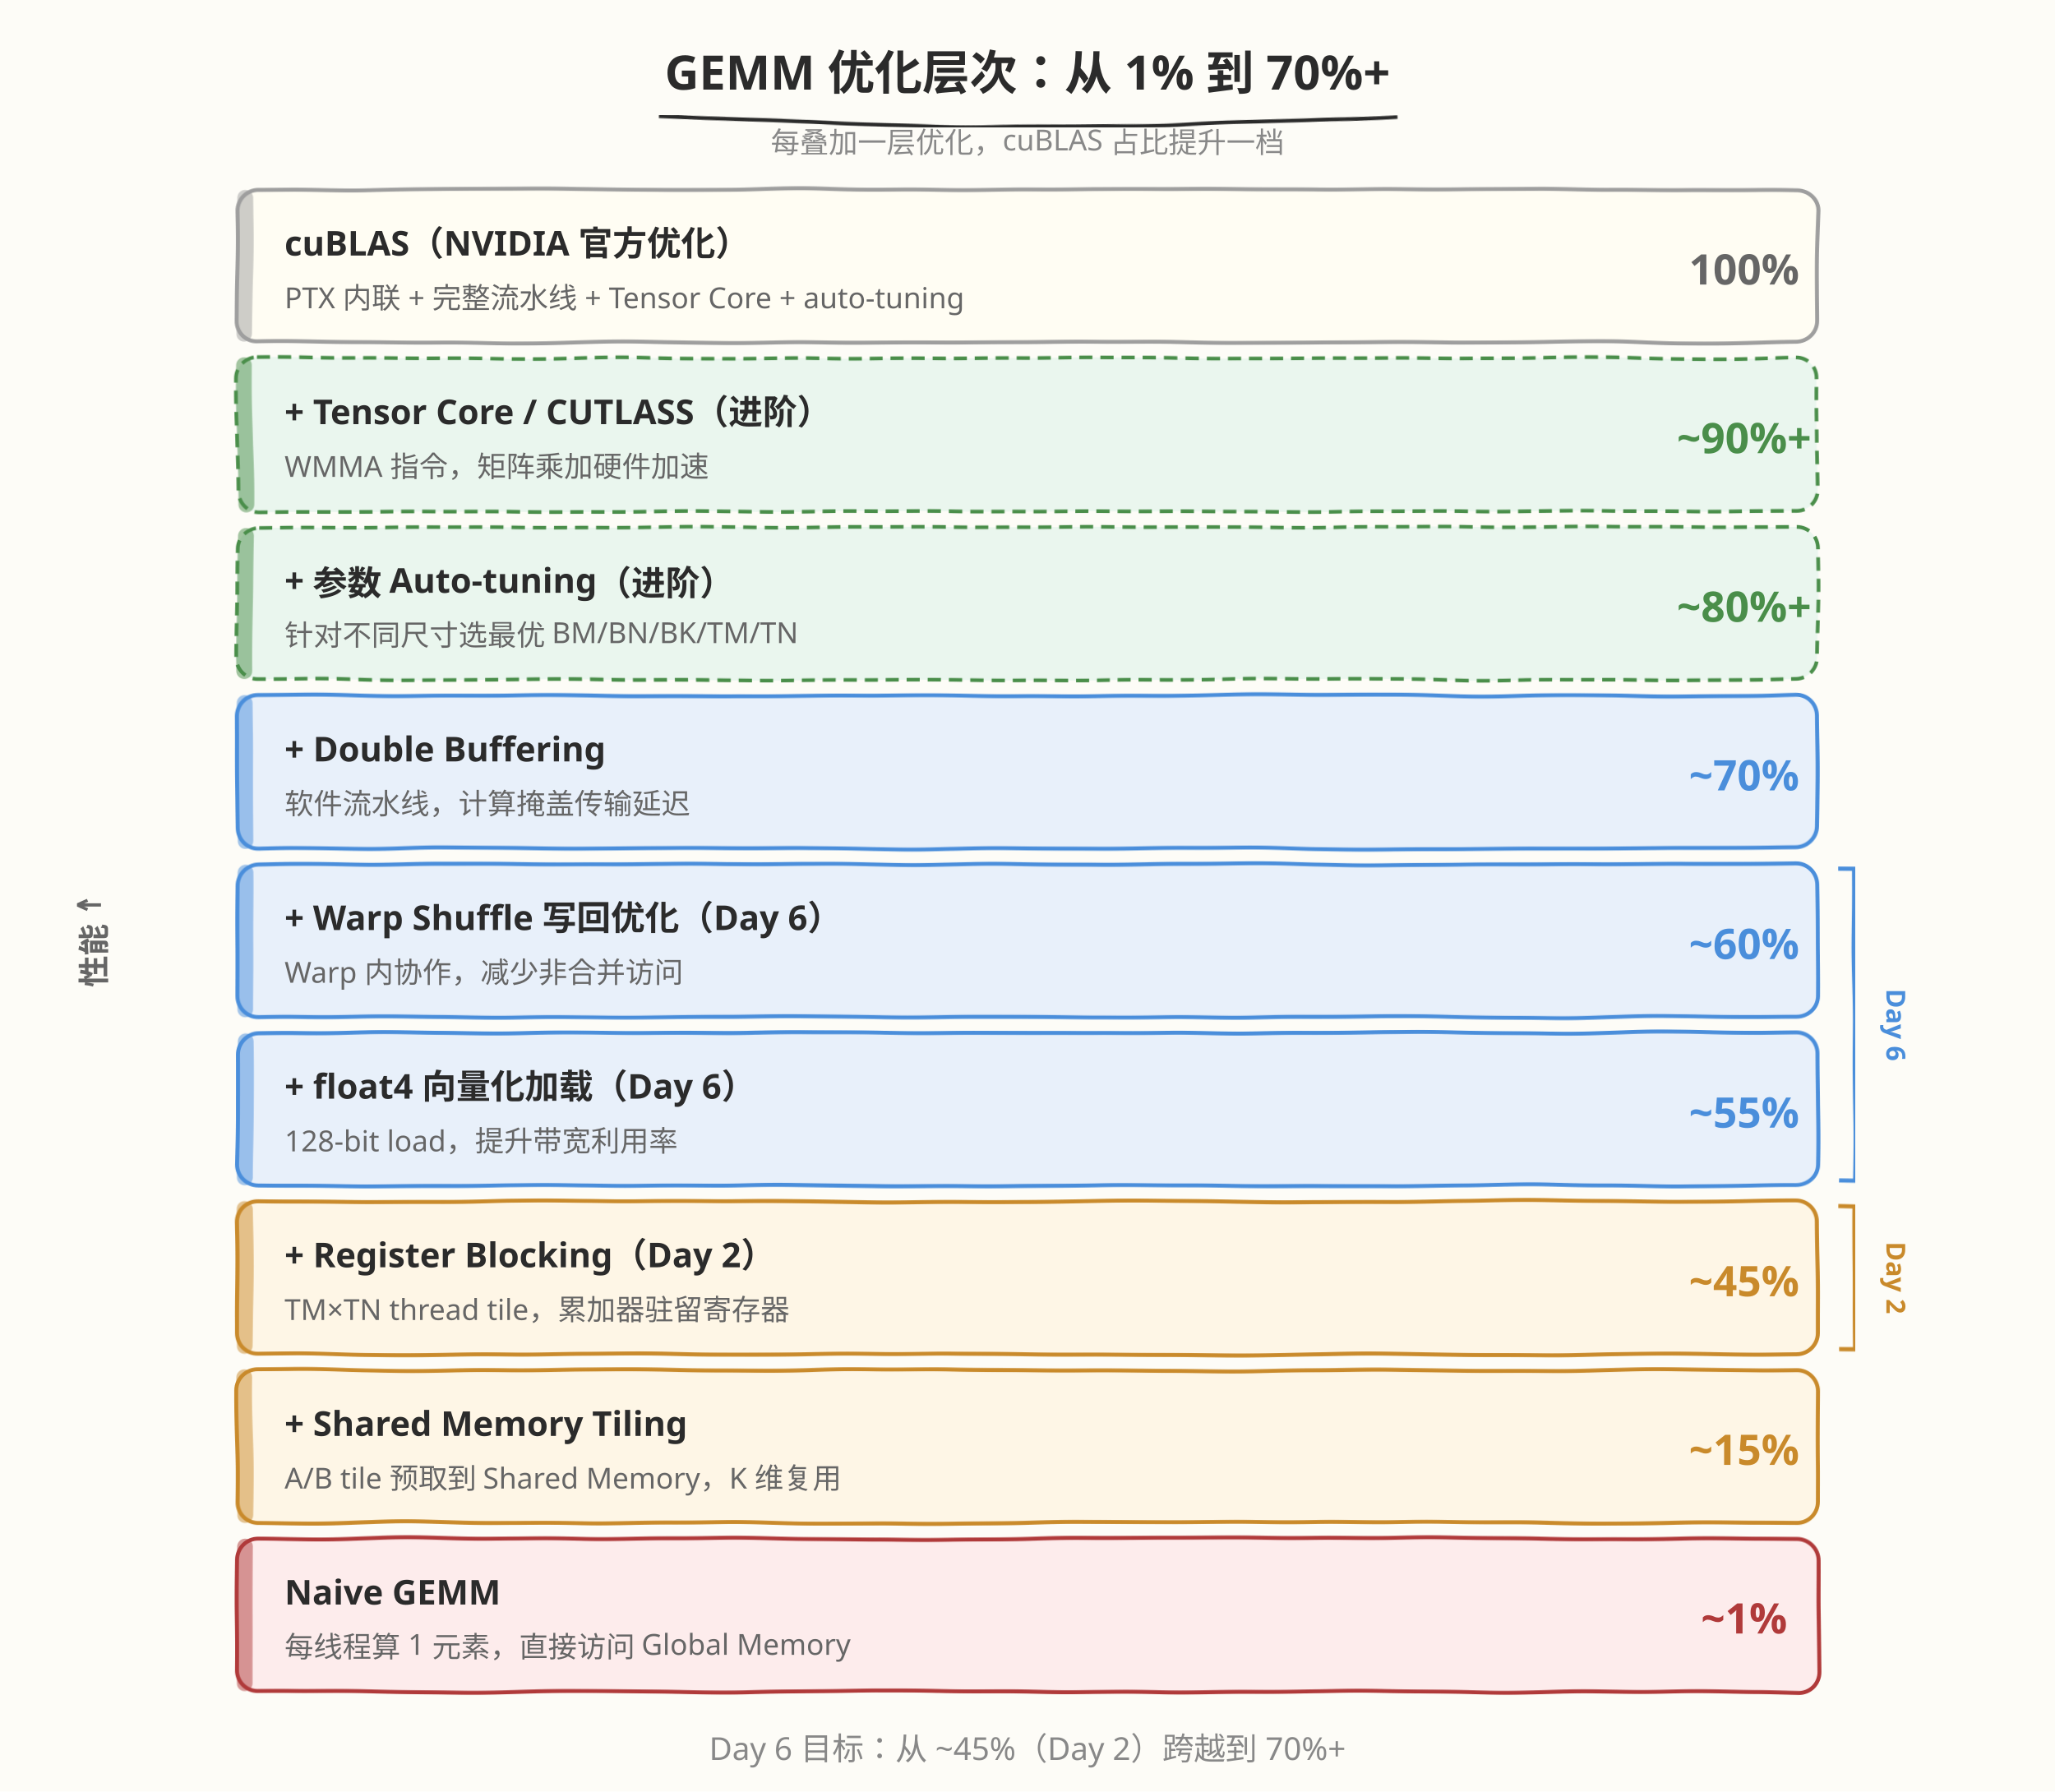
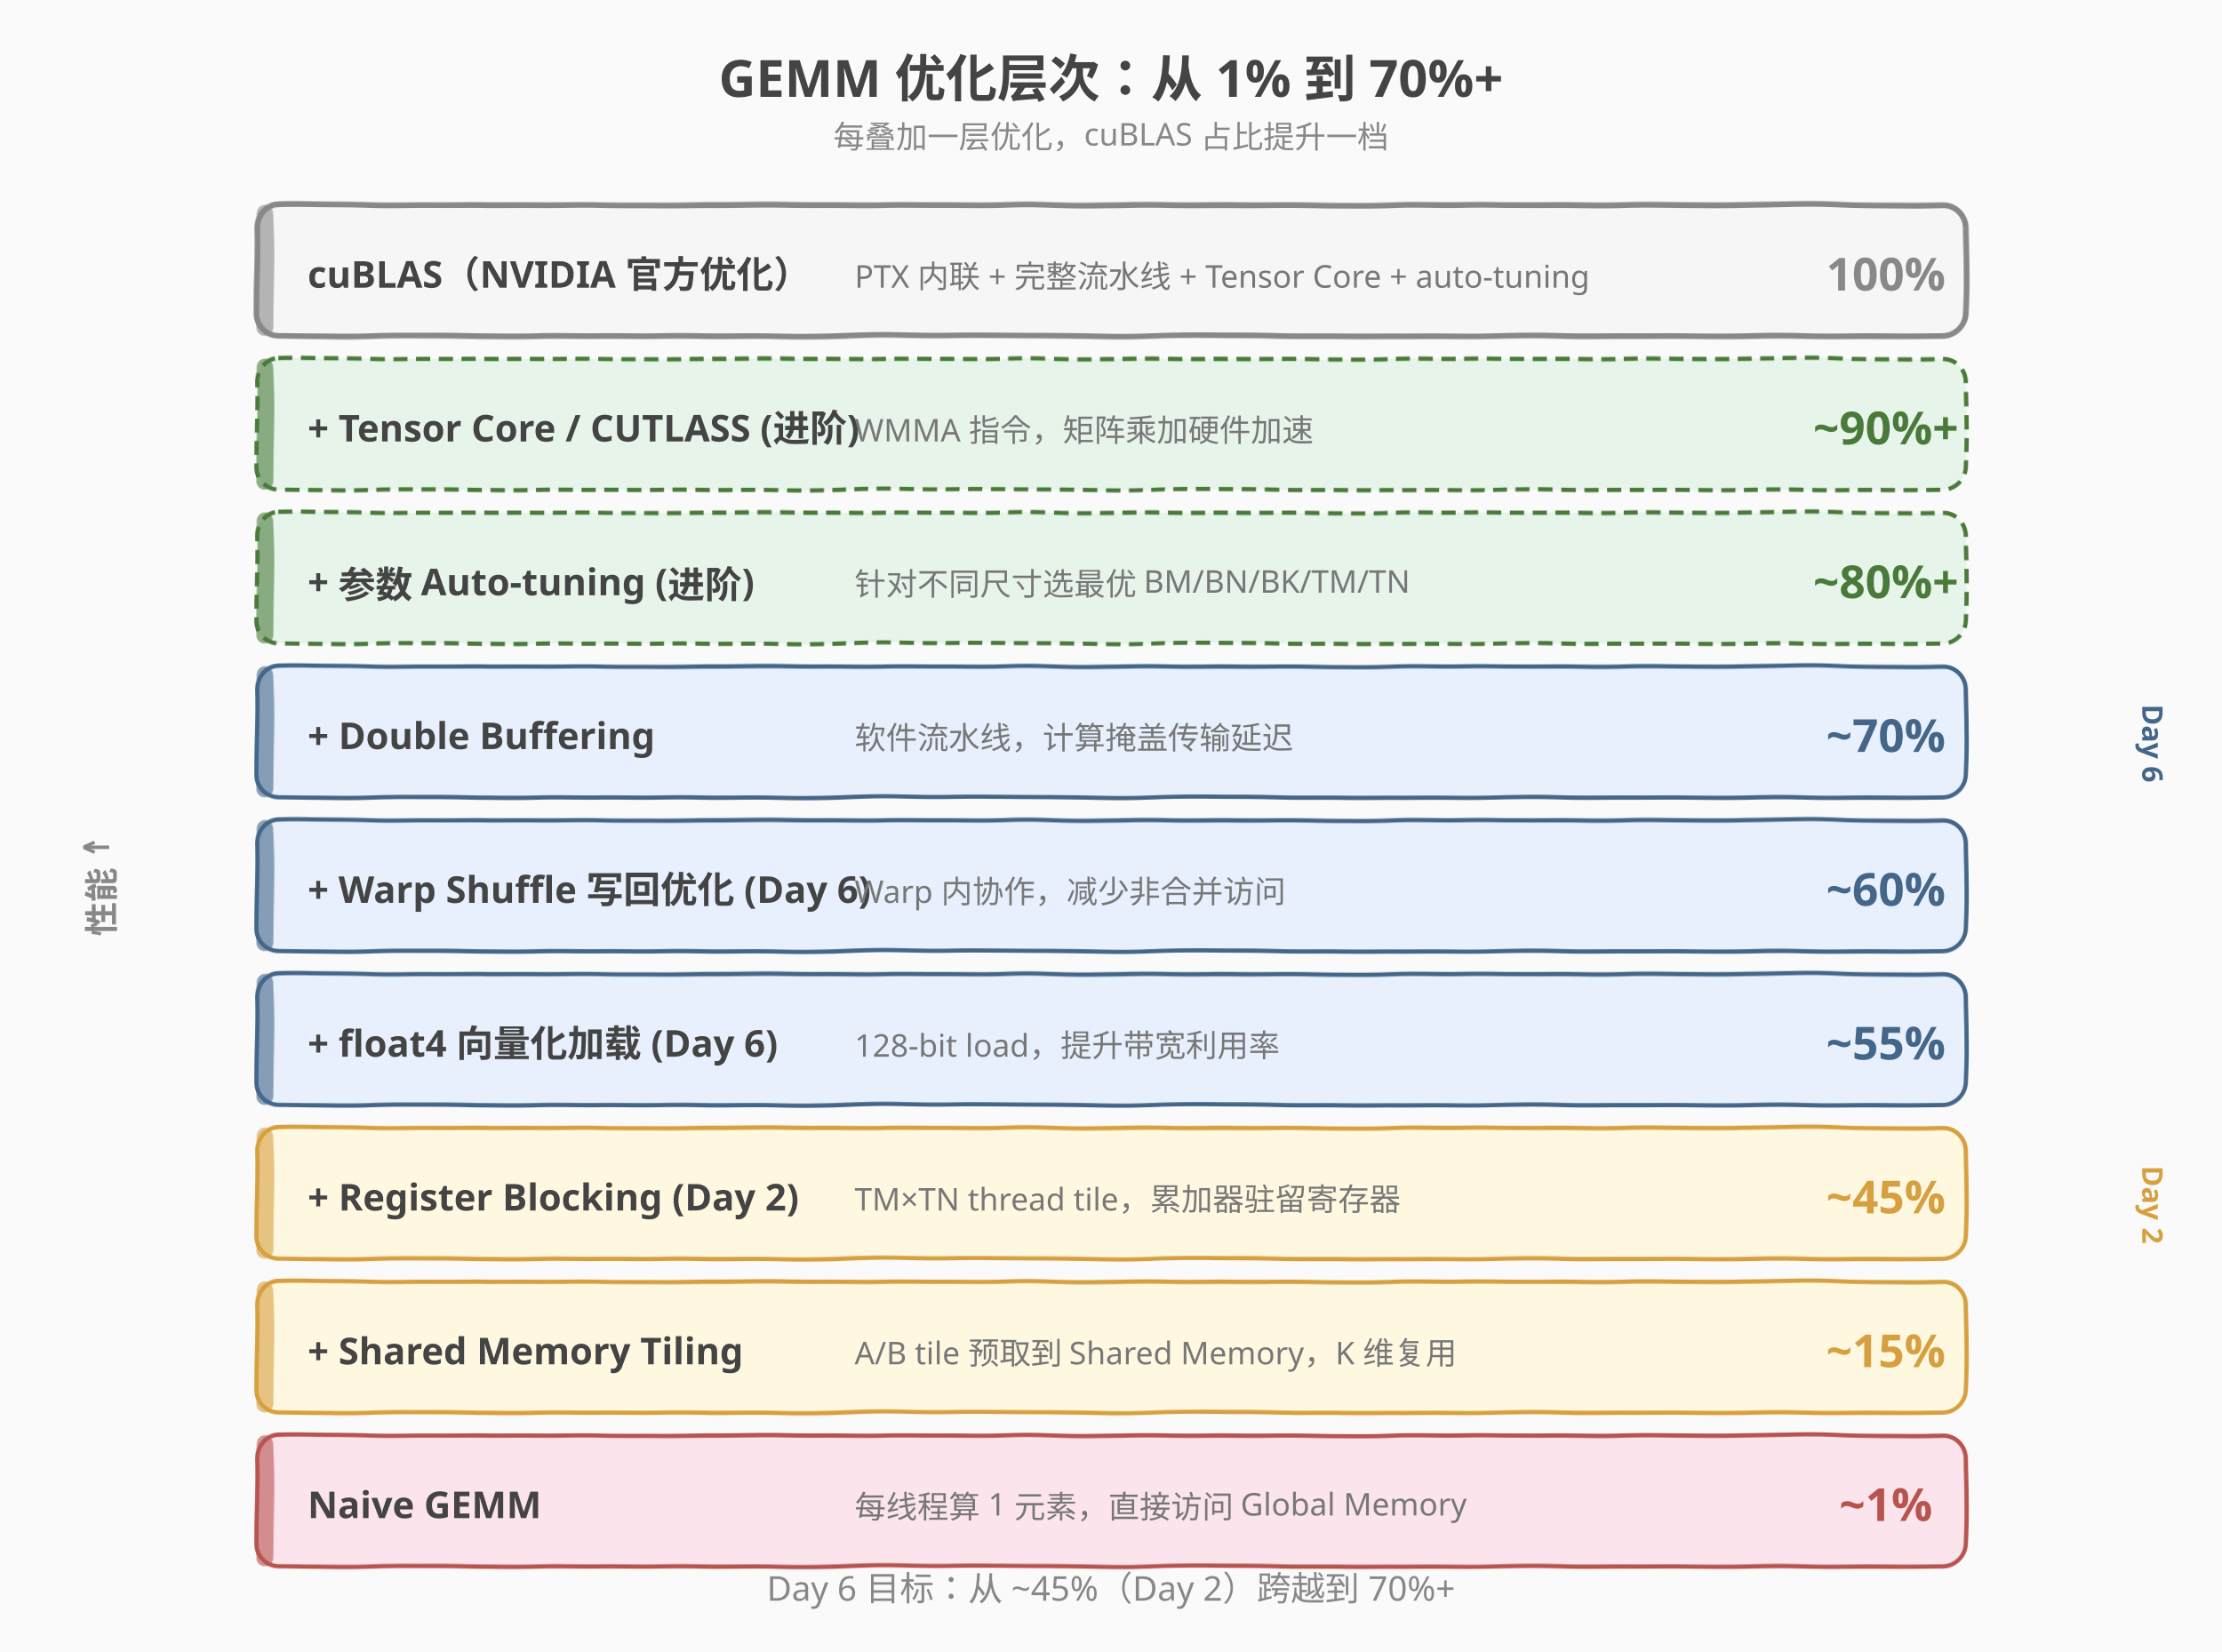
- <svg xmlns="http://www.w3.org/2000/svg" viewBox="0 0 780 680" font-family="'Comic Sans MS','Marker Felt','Kaiti SC',楷体,'Segoe UI',cursive">
+ <svg xmlns="http://www.w3.org/2000/svg" viewBox="0 0 780 580" font-family="'Comic Sans MS', 'Segoe UI', 'Kaiti SC', 楷体, cursive">
  <defs>
-     <filter id="sk" x="-3%" y="-3%" width="106%" height="106%">
-       <feTurbulence type="fractalNoise" baseFrequency="0.018" numOctaves="2" seed="6" result="n" />
-       <feDisplacementMap in="SourceGraphic" in2="n" scale="1.8" />
+     <filter id="rough2">
+       <feTurbulence type="fractalNoise" baseFrequency="0.025" numOctaves="2" seed="7" />
+       <feDisplacementMap in="SourceGraphic" scale="1.5" />
    </filter>
-     <marker id="ar" markerWidth="8" markerHeight="8" refX="6" refY="4" orient="auto">
-       <path d="M0,0 L8,4 L0,8 z" fill="#3a3a3a" />
+     <marker id="arr" markerWidth="10" markerHeight="10" refX="7" refY="5" orient="auto">
+       <path d="M 0 0 L 10 5 L 0 10 z" fill="#888" />
    </marker>
  </defs>
-   <rect width="780" height="680" fill="#fdfcf7" />
-   <text x="390" y="34" text-anchor="middle" font-size="18" fill="#2b2b2b" font-weight="bold">GEMM 优化层次：从 1% 到 70%+</text>
-   <path d="M 250 44 Q 390 52 530 44" stroke="#2b2b2b" stroke-width="1.4" fill="none" filter="url(#sk)" />
-   <text x="390" y="58" text-anchor="middle" font-size="11" fill="#888">每叠加一层优化，cuBLAS 占比提升一档</text>
-   <path d="M 52 636 L 52 82" stroke="#3a3a3a" stroke-width="1.6" fill="none" marker-end="url(#ar)" filter="url(#sk)" />
-   <text x="40" y="357" font-size="12" fill="#666" font-weight="bold" transform="rotate(-90, 40, 357)" text-anchor="middle">性能 ↑</text>
-   <g filter="url(#sk)">
-     <rect x="90" y="72" width="600" height="58" rx="8" fill="#fffdf3" stroke="#9e9e9e" stroke-width="1.5" />
-     <rect x="90" y="72" width="6" height="58" fill="#9e9e9e" opacity="0.5" rx="3" />
+   <rect width="780" height="580" fill="#fafafa" />
+   <text x="390" y="34" text-anchor="middle" font-size="18" fill="#444" font-weight="bold">GEMM 优化层次：从 1% 到 70%+</text>
+   <text x="390" y="52" text-anchor="middle" font-size="11" fill="#888">每叠加一层优化，cuBLAS 占比提升一档</text>
+   <line x1="52" y1="544" x2="52" y2="78" stroke="#888" stroke-width="1.6" marker-end="url(#arr)" filter="url(#rough2)" />
+   <text x="40" y="311" font-size="12" fill="#888" font-weight="bold" transform="rotate(-90, 40, 311)" text-anchor="middle">性能 ↑</text>
+   <g transform="translate(90, 72)">
+     <rect x="0" y="0" width="600" height="46" rx="8" fill="#f6f6f6" stroke="#888" stroke-width="2" filter="url(#rough2)" />
+     <rect x="0" y="0" width="6" height="46" fill="#888" opacity="0.6" rx="3" filter="url(#rough2)" />
+     <text x="18" y="29" font-size="13" fill="#444" font-weight="bold">cuBLAS（NVIDIA 官方优化）</text>
+     <text x="210" y="29" font-size="11" fill="#777">PTX 内联 + 完整流水线 + Tensor Core + auto-tuning</text>
+     <text x="572" y="30" text-anchor="middle" font-size="16" fill="#888" font-weight="bold">100%</text>
  </g>
-   <text x="108" y="97" font-size="13" fill="#2b2b2b" font-weight="bold">cuBLAS（NVIDIA 官方优化）</text>
-   <text x="108" y="117" font-size="11" fill="#666">PTX 内联 + 完整流水线 + Tensor Core + auto-tuning</text>
-   <text x="662" y="108" text-anchor="middle" font-size="16" fill="#666" font-weight="bold">100%</text>
-   <g filter="url(#sk)">
-     <rect x="90" y="136" width="600" height="58" rx="8" fill="#eaf6ee" stroke="#4a8e4a" stroke-width="1.4" stroke-dasharray="5,3" />
-     <rect x="90" y="136" width="6" height="58" fill="#4a8e4a" opacity="0.5" rx="3" />
+   <g transform="translate(90, 126)">
+     <rect x="0" y="0" width="600" height="46" rx="8" fill="#e6f4ea" stroke="#4a7a3a" stroke-width="1.5" stroke-dasharray="5,3" filter="url(#rough2)" />
+     <rect x="0" y="0" width="6" height="46" fill="#4a7a3a" opacity="0.6" rx="3" filter="url(#rough2)" />
+     <text x="18" y="29" font-size="13" fill="#444" font-weight="bold">+ Tensor Core / CUTLASS (进阶)</text>
+     <text x="210" y="29" font-size="11" fill="#777">WMMA 指令，矩阵乘加硬件加速</text>
+     <text x="572" y="30" text-anchor="middle" font-size="16" fill="#4a7a3a" font-weight="bold">~90%+</text>
  </g>
-   <text x="108" y="161" font-size="13" fill="#2b2b2b" font-weight="bold">+ Tensor Core / CUTLASS（进阶）</text>
-   <text x="108" y="181" font-size="11" fill="#666">WMMA 指令，矩阵乘加硬件加速</text>
-   <text x="662" y="172" text-anchor="middle" font-size="16" fill="#4a8e4a" font-weight="bold">~90%+</text>
-   <g filter="url(#sk)">
-     <rect x="90" y="200" width="600" height="58" rx="8" fill="#eaf6ee" stroke="#4a8e4a" stroke-width="1.4" stroke-dasharray="5,3" />
-     <rect x="90" y="200" width="6" height="58" fill="#4a8e4a" opacity="0.5" rx="3" />
+   <g transform="translate(90, 180)">
+     <rect x="0" y="0" width="600" height="46" rx="8" fill="#e6f4ea" stroke="#4a7a3a" stroke-width="1.5" stroke-dasharray="5,3" filter="url(#rough2)" />
+     <rect x="0" y="0" width="6" height="46" fill="#4a7a3a" opacity="0.6" rx="3" filter="url(#rough2)" />
+     <text x="18" y="29" font-size="13" fill="#444" font-weight="bold">+ 参数 Auto-tuning (进阶)</text>
+     <text x="210" y="29" font-size="11" fill="#777">针对不同尺寸选最优 BM/BN/BK/TM/TN</text>
+     <text x="572" y="30" text-anchor="middle" font-size="16" fill="#4a7a3a" font-weight="bold">~80%+</text>
  </g>
-   <text x="108" y="225" font-size="13" fill="#2b2b2b" font-weight="bold">+ 参数 Auto-tuning（进阶）</text>
-   <text x="108" y="245" font-size="11" fill="#666">针对不同尺寸选最优 BM/BN/BK/TM/TN</text>
-   <text x="662" y="236" text-anchor="middle" font-size="16" fill="#4a8e4a" font-weight="bold">~80%+</text>
-   <g filter="url(#sk)">
-     <rect x="90" y="264" width="600" height="58" rx="8" fill="#e8f0fa" stroke="#4a8edb" stroke-width="1.5" />
-     <rect x="90" y="264" width="6" height="58" fill="#4a8edb" opacity="0.5" rx="3" />
+   <g transform="translate(90, 234)">
+     <rect x="0" y="0" width="600" height="46" rx="8" fill="#e8f0fe" stroke="#446688" stroke-width="1.5" filter="url(#rough2)" />
+     <rect x="0" y="0" width="6" height="46" fill="#446688" opacity="0.6" rx="3" filter="url(#rough2)" />
+     <text x="18" y="29" font-size="13" fill="#444" font-weight="bold">+ Double Buffering</text>
+     <text x="210" y="29" font-size="11" fill="#777">软件流水线，计算掩盖传输延迟</text>
+     <text x="572" y="30" text-anchor="middle" font-size="16" fill="#446688" font-weight="bold">~70%</text>
  </g>
-   <text x="108" y="289" font-size="13" fill="#2b2b2b" font-weight="bold">+ Double Buffering</text>
-   <text x="108" y="309" font-size="11" fill="#666">软件流水线，计算掩盖传输延迟</text>
-   <text x="662" y="300" text-anchor="middle" font-size="16" fill="#4a8edb" font-weight="bold">~70%</text>
-   <g filter="url(#sk)">
-     <rect x="90" y="328" width="600" height="58" rx="8" fill="#e8f0fa" stroke="#4a8edb" stroke-width="1.5" />
-     <rect x="90" y="328" width="6" height="58" fill="#4a8edb" opacity="0.5" rx="3" />
+   <g transform="translate(90, 288)">
+     <rect x="0" y="0" width="600" height="46" rx="8" fill="#e8f0fe" stroke="#446688" stroke-width="1.5" filter="url(#rough2)" />
+     <rect x="0" y="0" width="6" height="46" fill="#446688" opacity="0.6" rx="3" filter="url(#rough2)" />
+     <text x="18" y="29" font-size="13" fill="#444" font-weight="bold">+ Warp Shuffle 写回优化 (Day 6)</text>
+     <text x="210" y="29" font-size="11" fill="#777">Warp 内协作，减少非合并访问</text>
+     <text x="572" y="30" text-anchor="middle" font-size="16" fill="#446688" font-weight="bold">~60%</text>
  </g>
-   <text x="108" y="353" font-size="13" fill="#2b2b2b" font-weight="bold">+ Warp Shuffle 写回优化（Day 6）</text>
-   <text x="108" y="373" font-size="11" fill="#666">Warp 内协作，减少非合并访问</text>
-   <text x="662" y="364" text-anchor="middle" font-size="16" fill="#4a8edb" font-weight="bold">~60%</text>
-   <g filter="url(#sk)">
-     <rect x="90" y="392" width="600" height="58" rx="8" fill="#e8f0fa" stroke="#4a8edb" stroke-width="1.5" />
-     <rect x="90" y="392" width="6" height="58" fill="#4a8edb" opacity="0.5" rx="3" />
+   <g transform="translate(90, 342)">
+     <rect x="0" y="0" width="600" height="46" rx="8" fill="#e8f0fe" stroke="#446688" stroke-width="1.5" filter="url(#rough2)" />
+     <rect x="0" y="0" width="6" height="46" fill="#446688" opacity="0.6" rx="3" filter="url(#rough2)" />
+     <text x="18" y="29" font-size="13" fill="#444" font-weight="bold">+ float4 向量化加载 (Day 6)</text>
+     <text x="210" y="29" font-size="11" fill="#777">128-bit load，提升带宽利用率</text>
+     <text x="572" y="30" text-anchor="middle" font-size="16" fill="#446688" font-weight="bold">~55%</text>
  </g>
-   <text x="108" y="417" font-size="13" fill="#2b2b2b" font-weight="bold">+ float4 向量化加载（Day 6）</text>
-   <text x="108" y="437" font-size="11" fill="#666">128-bit load，提升带宽利用率</text>
-   <text x="662" y="428" text-anchor="middle" font-size="16" fill="#4a8edb" font-weight="bold">~55%</text>
-   <g filter="url(#sk)">
-     <rect x="90" y="456" width="600" height="58" rx="8" fill="#fef6e6" stroke="#c98a2b" stroke-width="1.5" />
-     <rect x="90" y="456" width="6" height="58" fill="#c98a2b" opacity="0.5" rx="3" />
+   <g transform="translate(90, 396)">
+     <rect x="0" y="0" width="600" height="46" rx="8" fill="#fff8e1" stroke="#d6a040" stroke-width="1.5" filter="url(#rough2)" />
+     <rect x="0" y="0" width="6" height="46" fill="#d6a040" opacity="0.6" rx="3" filter="url(#rough2)" />
+     <text x="18" y="29" font-size="13" fill="#444" font-weight="bold">+ Register Blocking (Day 2)</text>
+     <text x="210" y="29" font-size="11" fill="#777">TM×TN thread tile，累加器驻留寄存器</text>
+     <text x="572" y="30" text-anchor="middle" font-size="16" fill="#d6a040" font-weight="bold">~45%</text>
  </g>
-   <text x="108" y="481" font-size="13" fill="#2b2b2b" font-weight="bold">+ Register Blocking（Day 2）</text>
-   <text x="108" y="501" font-size="11" fill="#666">TM×TN thread tile，累加器驻留寄存器</text>
-   <text x="662" y="492" text-anchor="middle" font-size="16" fill="#c98a2b" font-weight="bold">~45%</text>
-   <g filter="url(#sk)">
-     <rect x="90" y="520" width="600" height="58" rx="8" fill="#fef6e6" stroke="#c98a2b" stroke-width="1.5" />
-     <rect x="90" y="520" width="6" height="58" fill="#c98a2b" opacity="0.5" rx="3" />
+   <g transform="translate(90, 450)">
+     <rect x="0" y="0" width="600" height="46" rx="8" fill="#fff8e1" stroke="#d6a040" stroke-width="1.5" filter="url(#rough2)" />
+     <rect x="0" y="0" width="6" height="46" fill="#d6a040" opacity="0.6" rx="3" filter="url(#rough2)" />
+     <text x="18" y="29" font-size="13" fill="#444" font-weight="bold">+ Shared Memory Tiling</text>
+     <text x="210" y="29" font-size="11" fill="#777">A/B tile 预取到 Shared Memory，K 维复用</text>
+     <text x="572" y="30" text-anchor="middle" font-size="16" fill="#d6a040" font-weight="bold">~15%</text>
  </g>
-   <text x="108" y="545" font-size="13" fill="#2b2b2b" font-weight="bold">+ Shared Memory Tiling</text>
-   <text x="108" y="565" font-size="11" fill="#666">A/B tile 预取到 Shared Memory，K 维复用</text>
-   <text x="662" y="556" text-anchor="middle" font-size="16" fill="#c98a2b" font-weight="bold">~15%</text>
-   <g filter="url(#sk)">
-     <rect x="90" y="584" width="600" height="58" rx="8" fill="#fdecec" stroke="#b03a3a" stroke-width="1.5" />
-     <rect x="90" y="584" width="6" height="58" fill="#b03a3a" opacity="0.5" rx="3" />
+   <g transform="translate(90, 504)">
+     <rect x="0" y="0" width="600" height="46" rx="8" fill="#fce4ec" stroke="#b85450" stroke-width="1.5" filter="url(#rough2)" />
+     <rect x="0" y="0" width="6" height="46" fill="#b85450" opacity="0.6" rx="3" filter="url(#rough2)" />
+     <text x="18" y="29" font-size="13" fill="#444" font-weight="bold">Naive GEMM</text>
+     <text x="210" y="29" font-size="11" fill="#777">每线程算 1 元素，直接访问 Global Memory</text>
+     <text x="572" y="30" text-anchor="middle" font-size="16" fill="#b85450" font-weight="bold">~1%</text>
  </g>
-   <text x="108" y="609" font-size="13" fill="#2b2b2b" font-weight="bold">Naive GEMM</text>
-   <text x="108" y="629" font-size="11" fill="#666">每线程算 1 元素，直接访问 Global Memory</text>
-   <text x="662" y="620" text-anchor="middle" font-size="16" fill="#b03a3a" font-weight="bold">~1%</text>
-   <path d="M 698 330 L 704 330 L 704 448 L 698 448" stroke="#4a8edb" stroke-width="1.6" fill="none" filter="url(#sk)" />
-   <text x="716" y="389" font-size="10" fill="#4a8edb" font-weight="bold" transform="rotate(90, 716, 389)" text-anchor="middle">Day 6</text>
-   <path d="M 698 458 L 704 458 L 704 512 L 698 512" stroke="#c98a2b" stroke-width="1.6" fill="none" filter="url(#sk)" />
-   <text x="716" y="485" font-size="10" fill="#c98a2b" font-weight="bold" transform="rotate(90, 716, 485)" text-anchor="middle">Day 2</text>
-   <text x="390" y="668" text-anchor="middle" font-size="12" fill="#888">Day 6 目标：从 ~45%（Day 2）跨越到 70%+</text>
+   <line x1="700" y1="419.0" x2="742" y2="419.0" stroke="#d6a040" stroke-width="1.6" filter="url(#rough2)" />
+   <text x="752" y="423.0" font-size="10" fill="#d6a040" font-weight="bold" transform="rotate(90, 752, 423.0)" text-anchor="middle">Day 2</text>
+   <line x1="700" y1="257.0" x2="742" y2="257.0" stroke="#446688" stroke-width="1.6" filter="url(#rough2)" />
+   <text x="752" y="261.0" font-size="10" fill="#446688" font-weight="bold" transform="rotate(90, 752, 261.0)" text-anchor="middle">Day 6</text>
+   <text x="390" y="562" text-anchor="middle" font-size="12" fill="#888">Day 6 目标：从 ~45%（Day 2）跨越到 70%+</text>
</svg>
